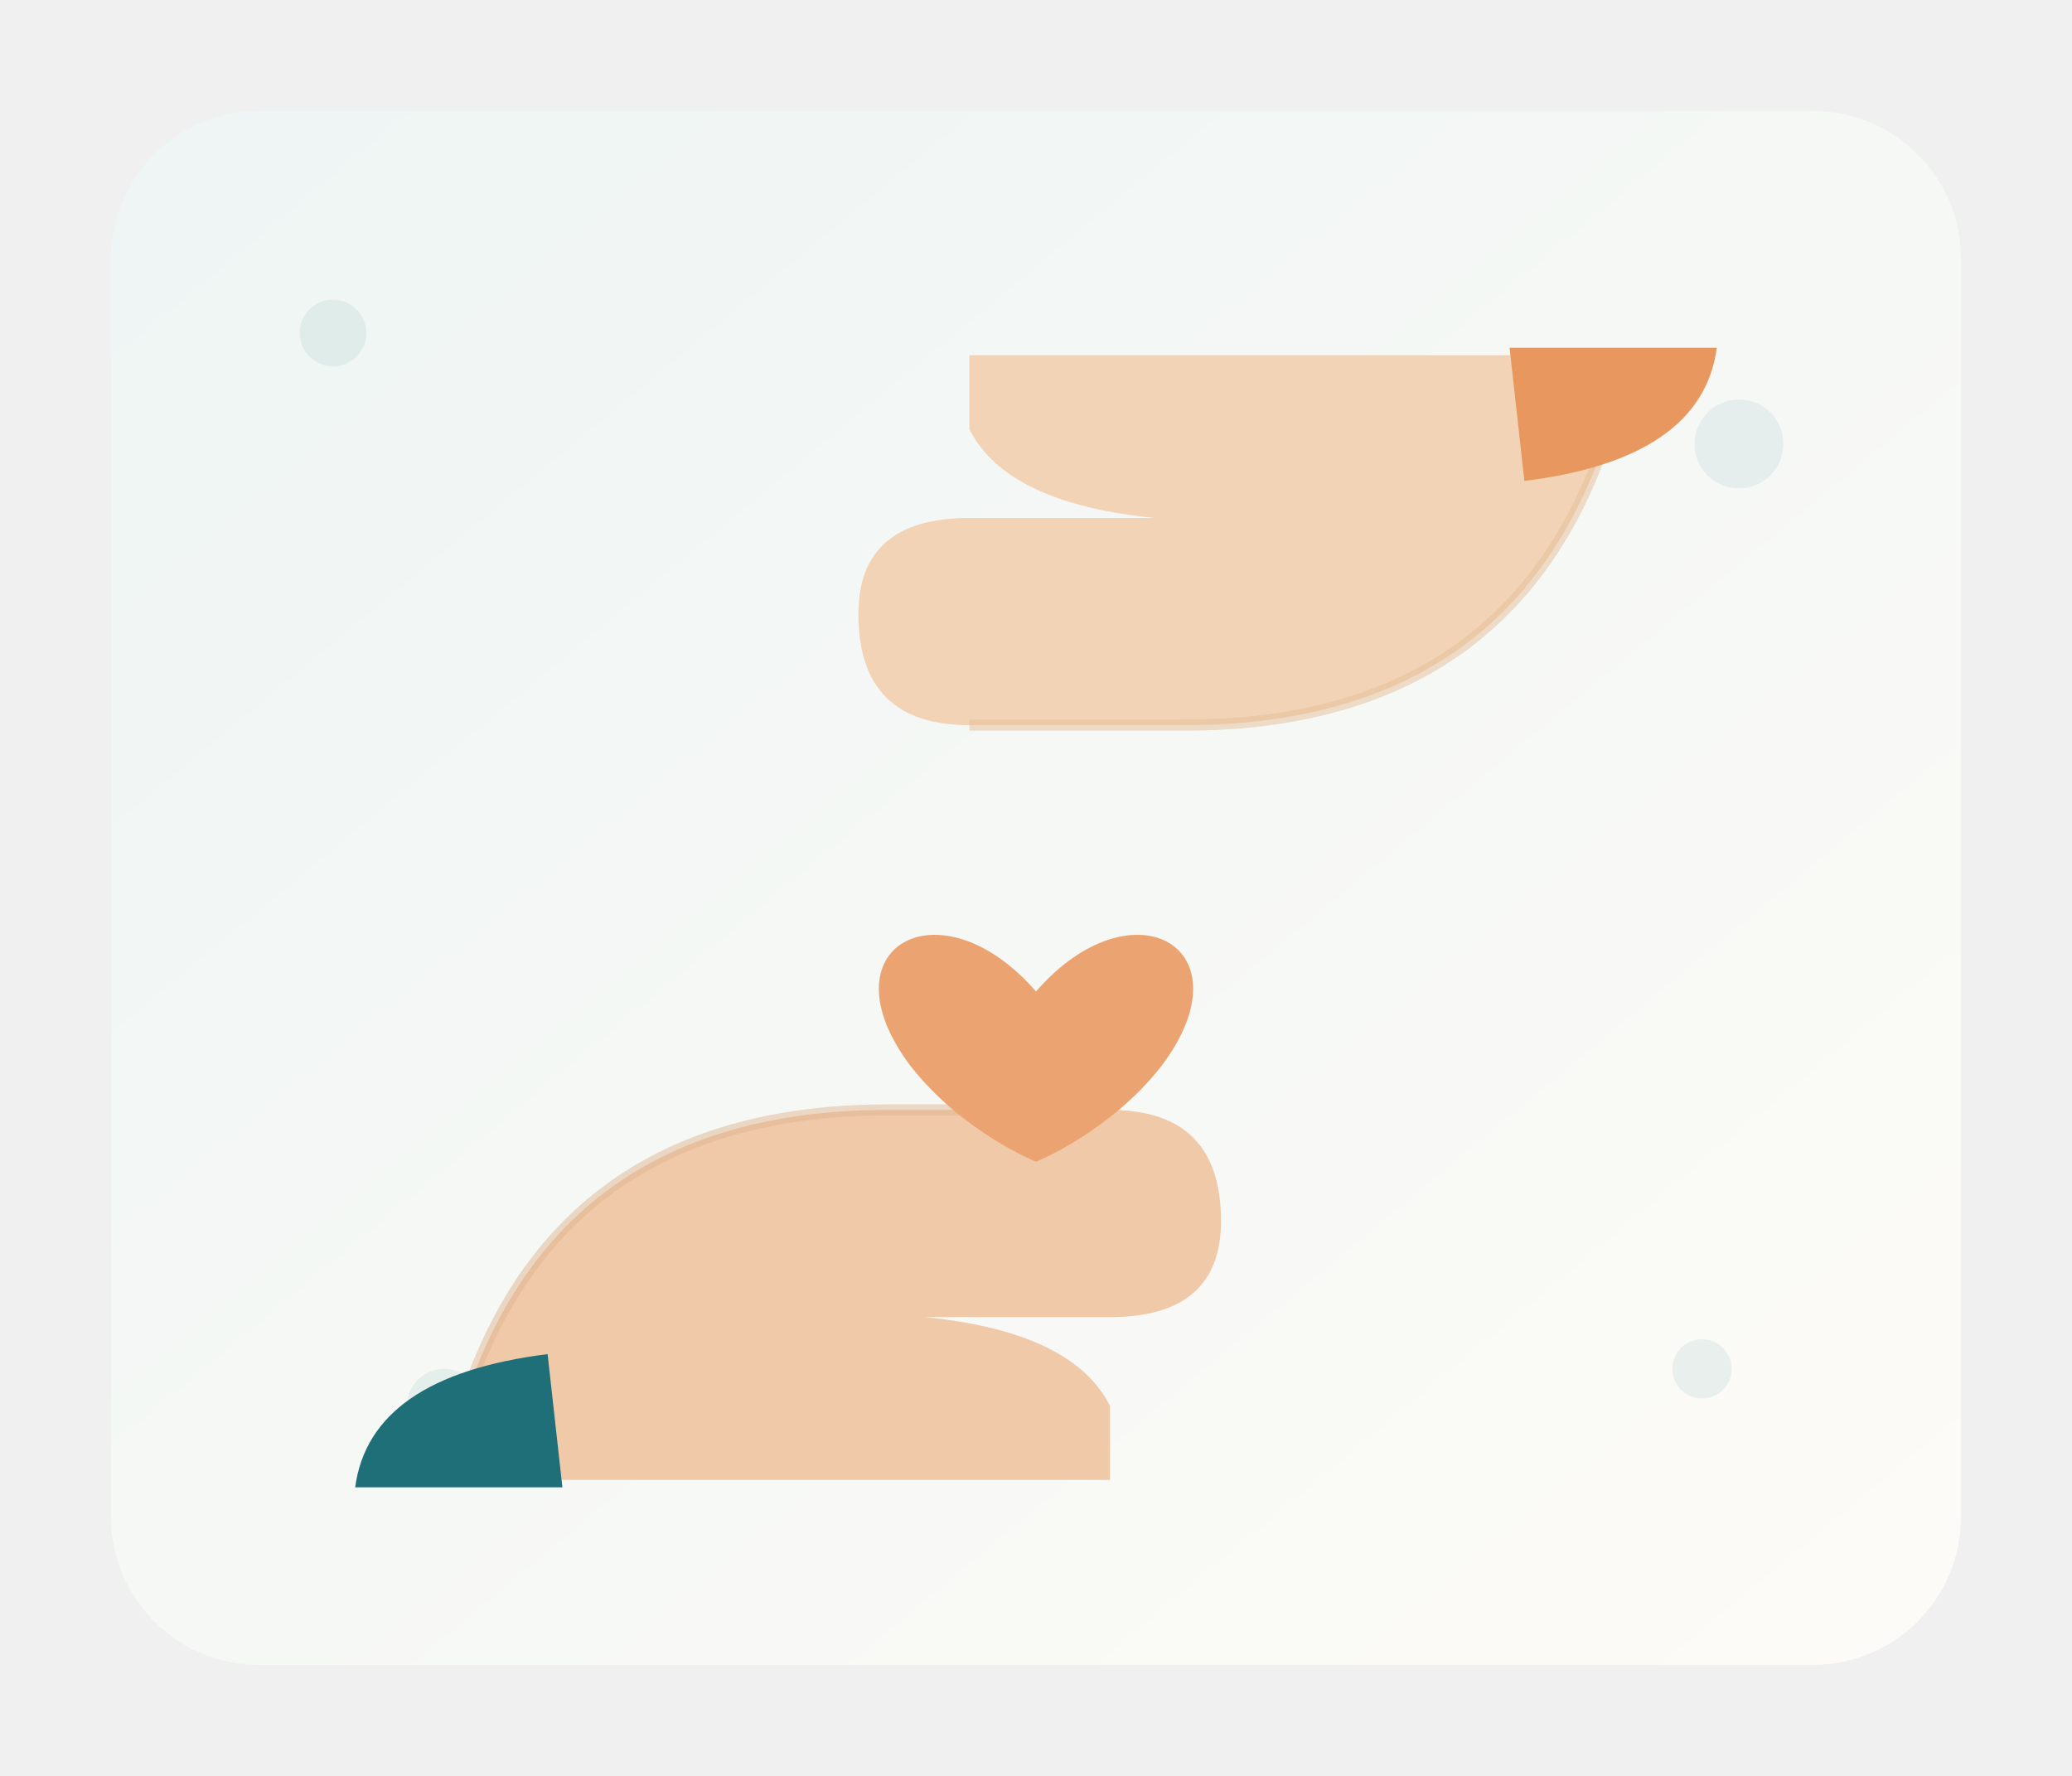
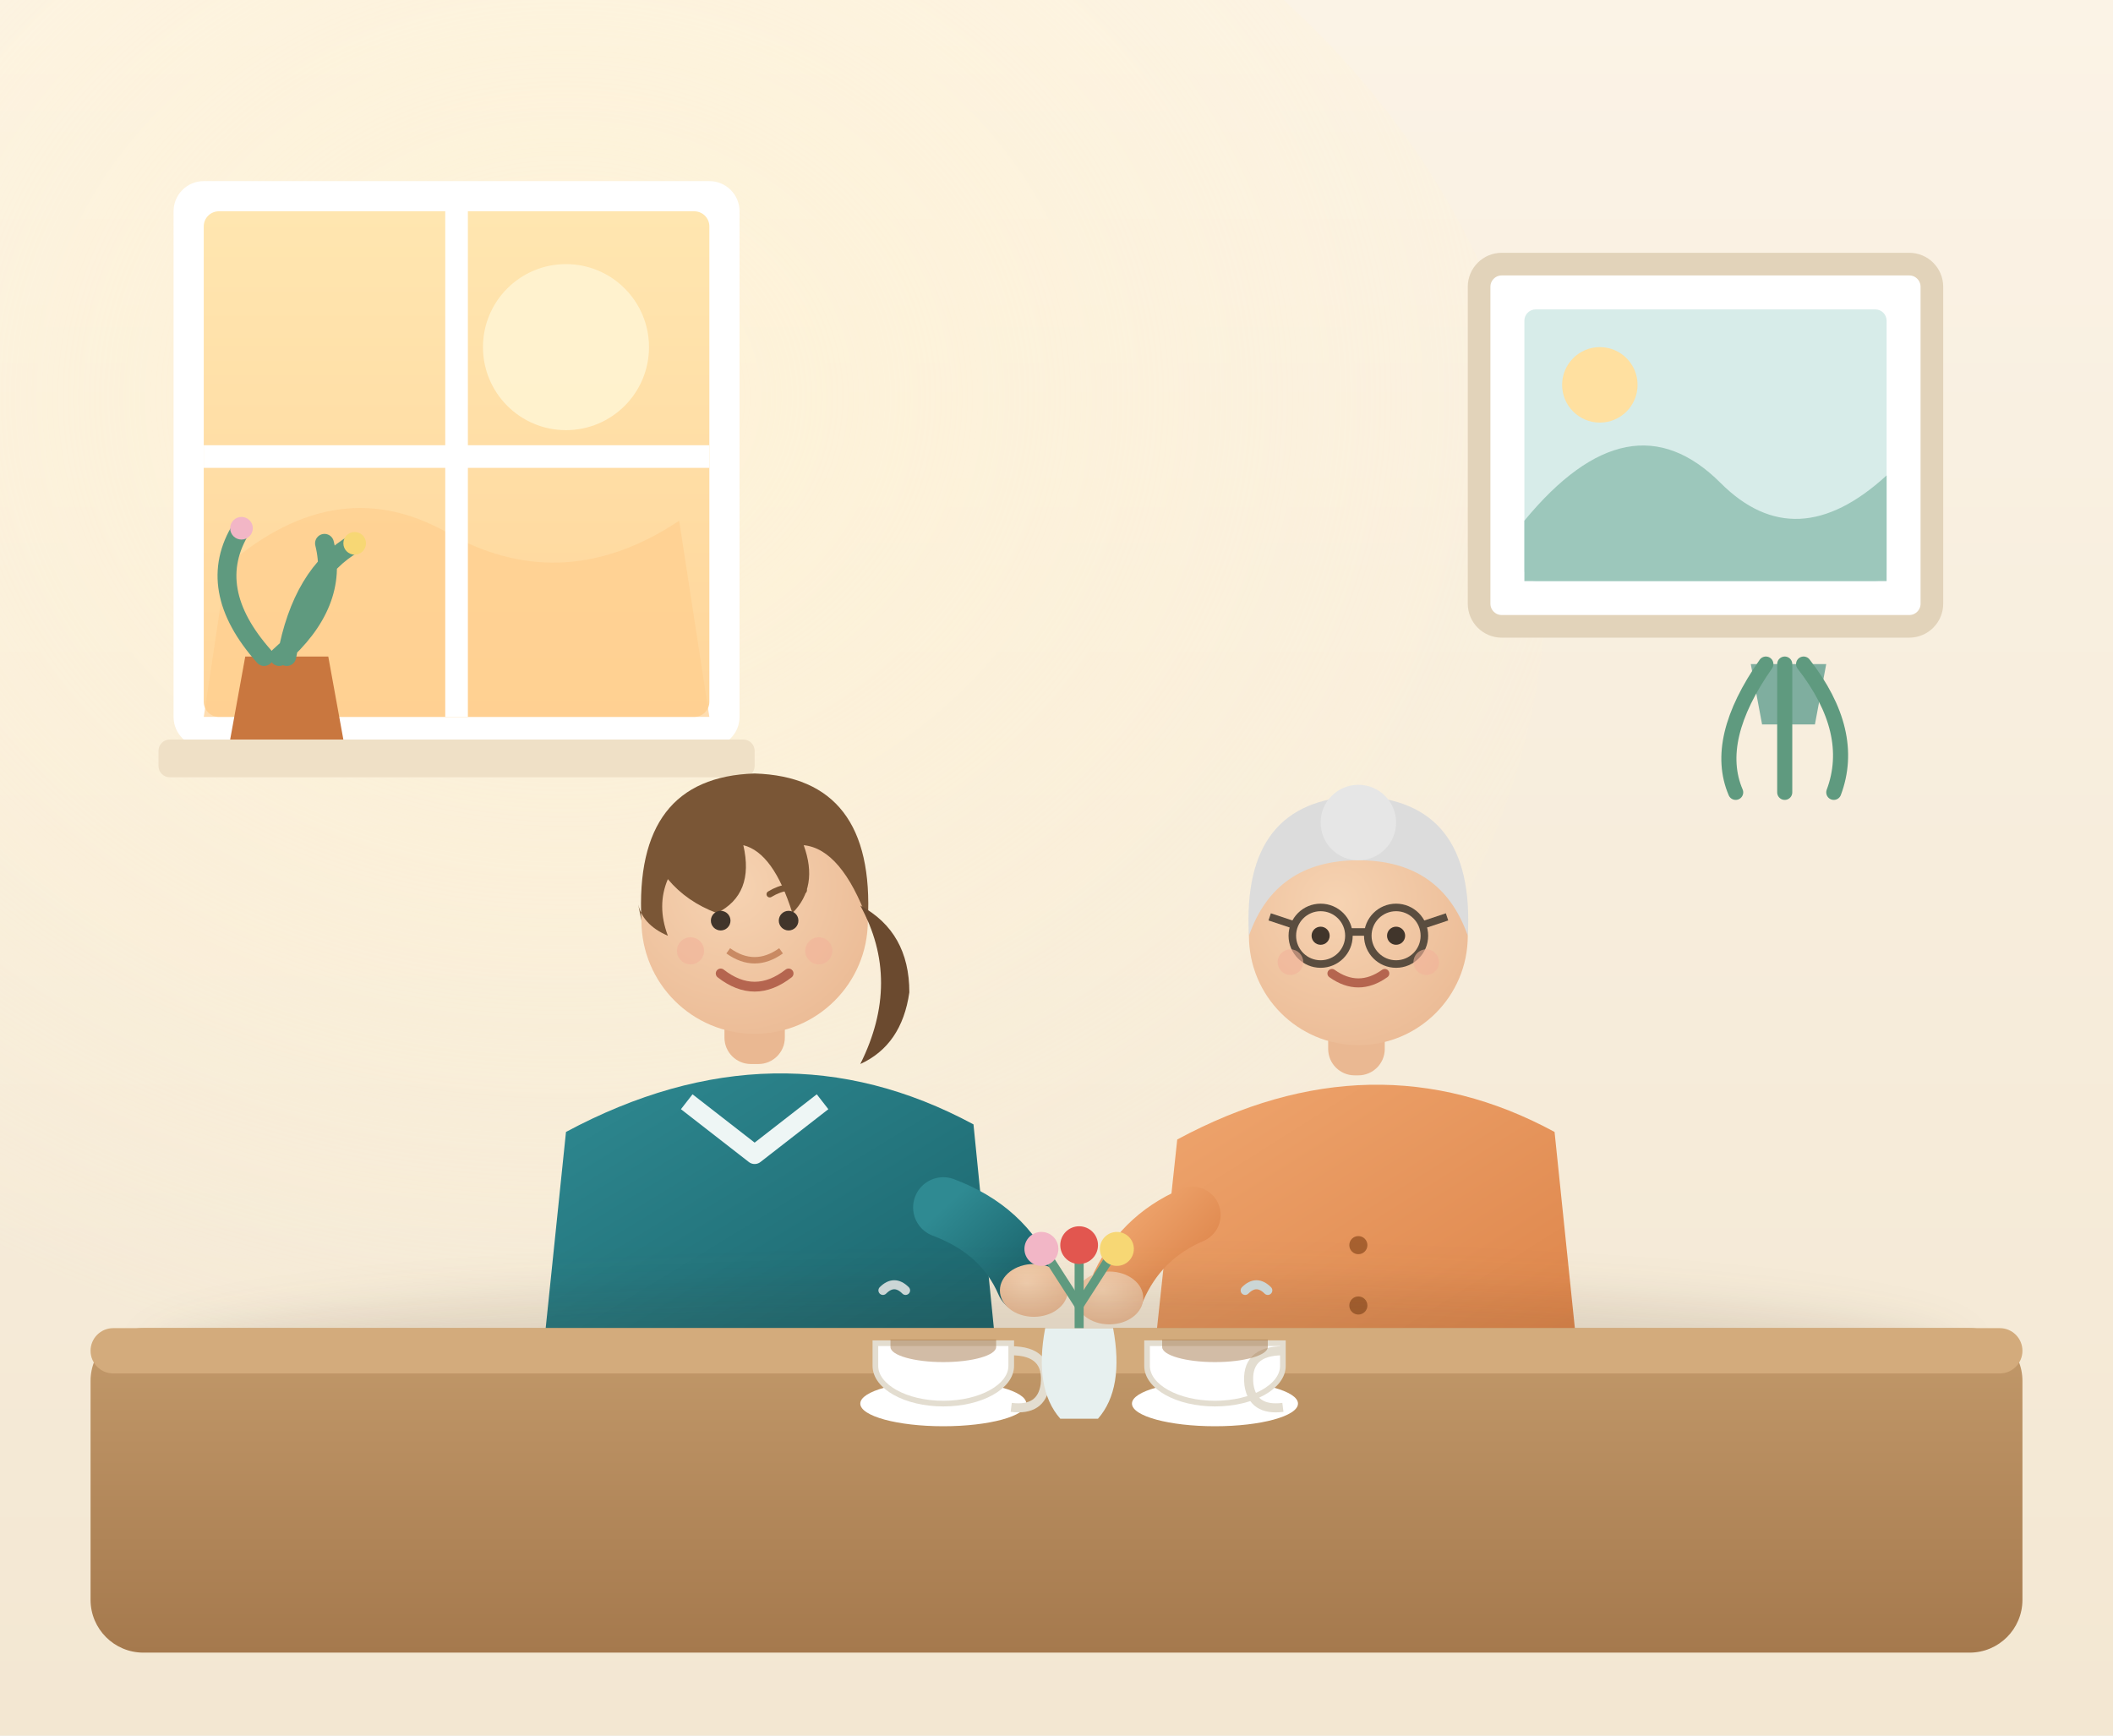
- <svg xmlns="http://www.w3.org/2000/svg" viewBox="0 0 560 480" role="img" aria-label="Zwei Hände reichen sich mit einem Herz für Vertrauen und Nähe">
+ <svg xmlns="http://www.w3.org/2000/svg" viewBox="0 0 560 460" role="img" aria-label="Betreuerin und Seniorin sitzen bei einer Tasse Tee zusammen und unterhalten sich">
  <defs>
-     <linearGradient id="bg2" x1="0" y1="0" x2="1" y2="1">
-       <stop offset="0" stop-color="#eef5f4" />
-       <stop offset="1" stop-color="#fdfbf7" />
+     <linearGradient id="u-wall" x1="0" y1="0" x2="0" y2="1">
+       <stop offset="0" stop-color="#fbf3e6" />
+       <stop offset="1" stop-color="#f3e7d2" />
    </linearGradient>
+     <linearGradient id="u-win" x1="0" y1="0" x2="0" y2="1">
+       <stop offset="0" stop-color="#ffe6b0" />
+       <stop offset="1" stop-color="#ffd59a" />
+     </linearGradient>
+     <linearGradient id="u-table" x1="0" y1="0" x2="0" y2="1">
+       <stop offset="0" stop-color="#c39a6b" />
+       <stop offset="1" stop-color="#a5794d" />
+     </linearGradient>
+     <linearGradient id="u-teal" x1="0" y1="0" x2="1" y2="1">
+       <stop offset="0" stop-color="#2f8a92" />
+       <stop offset="1" stop-color="#1a636b" />
+     </linearGradient>
+     <linearGradient id="u-terra" x1="0" y1="0" x2="1" y2="1">
+       <stop offset="0" stop-color="#efa66f" />
+       <stop offset="1" stop-color="#dd8449" />
+     </linearGradient>
+     <radialGradient id="u-skin" cx="0.4" cy="0.35" r="0.8">
+       <stop offset="0" stop-color="#f6d3b2" />
+       <stop offset="1" stop-color="#eab892" />
+     </radialGradient>
+     <radialGradient id="u-glow" cx="0.5" cy="0.4" r="0.6">
+       <stop offset="0" stop-color="#fff3d6" stop-opacity="0.9" />
+       <stop offset="1" stop-color="#fff3d6" stop-opacity="0" />
+     </radialGradient>
+     <filter id="u-soft" x="-40%" y="-40%" width="180%" height="180%">
+       <feGaussianBlur stdDeviation="6" />
+     </filter>
  </defs>
-   <rect x="30" y="30" width="500" height="420" rx="40" fill="url(#bg2)" />
-   <g fill="#1f6f78" opacity="0.08">
-     <circle cx="90" cy="90" r="9" />
-     <circle cx="470" cy="120" r="12" />
-     <circle cx="120" cy="380" r="10" />
-     <circle cx="460" cy="370" r="8" />
+   <rect x="0" y="0" width="560" height="460" fill="url(#u-wall)" />
+   <ellipse cx="150" cy="150" rx="260" ry="220" fill="url(#u-glow)" />
+   <g>
+     <rect x="46" y="48" width="150" height="150" rx="8" fill="#ffffff" />
+     <rect x="54" y="56" width="134" height="134" rx="4" fill="url(#u-win)" />
+     <circle cx="150" cy="92" r="22" fill="#fff4d2" opacity="0.9" />
+     <path d="M60 150 q30 -26 60 -8 q30 16 60 -4 L188 190 L54 190 Z" fill="#ffcf8f" opacity="0.7" />
+     <rect x="118" y="56" width="6" height="134" fill="#ffffff" />
+     <rect x="54" y="118" width="134" height="6" fill="#ffffff" />
+     <rect x="42" y="196" width="158" height="10" rx="3" fill="#efe0c6" />
+   </g>
+   <g transform="translate(70 176)">
+     <path d="M-9 20 h30 l-4 -22 h-22 Z" fill="#c9773f" />
+     <path d="M0 -2 q-16 -18 -6 -34 M6 -2 q4 -22 18 -30 M4 -2 q16 -14 12 -30" fill="none" stroke="#5f9a7f" stroke-width="5" stroke-linecap="round" />
+     <circle cx="-6" cy="-36" r="3" fill="#f2b6c6" />
+     <circle cx="24" cy="-32" r="3" fill="#f7d774" />
  </g>
  <g>
-     <path d="M120 400 Q140 300 240 300 L300 300 Q330 300 330 330 Q330 356 300 356 L250 356 Q290 360 300 380 L300 400 Z" fill="#f0c9a8" />
-     <path d="M120 400 Q140 300 240 300 L300 300" fill="none" stroke="#e0b591" stroke-width="3" opacity="0.5" />
-     <path d="M96 402 Q100 372 148 366 L152 402 Z" fill="#1f6f78" />
+     <rect x="392" y="70" width="120" height="96" rx="6" fill="#ffffff" stroke="#e2d3ba" stroke-width="6" />
+     <rect x="404" y="82" width="96" height="72" rx="3" fill="#d7ece9" />
+     <path d="M404 138 q28 -34 52 -10 q20 20 44 -2 v28 h-96 Z" fill="#9cc7bb" />
+     <circle cx="424" cy="102" r="10" fill="#ffe0a0" />
+   </g>
+   <g transform="translate(470 176)">
+     <path d="M-6 0 h20 l-3 16 h-14 Z" fill="#7fae9f" />
+     <path d="M-2 0 q-14 20 -8 34 M8 0 q14 18 8 34 M3 0 q0 24 0 34" fill="none" stroke="#5f9a7f" stroke-width="4" stroke-linecap="round" />
  </g>
  <g>
-     <path d="M440 96 Q420 196 320 196 L262 196 Q232 196 232 166 Q232 140 262 140 L312 140 Q272 136 262 116 L262 96 Z" fill="#f2d3b5" />
-     <path d="M440 96 Q420 196 320 196 L262 196" fill="none" stroke="#e3bd98" stroke-width="3" opacity="0.5" />
-     <path d="M464 94 Q460 124 412 130 L408 94 Z" fill="#e8985e" />
+     <path d="M150 300 q56 -30 108 -2 l6 60 h-120 Z" fill="url(#u-teal)" />
+     <path d="M182 292 l18 14 l18 -14" fill="none" stroke="#eef6f5" stroke-width="5" stroke-linejoin="round" />
+     <rect x="192" y="262" width="16" height="20" rx="7" fill="#eab892" />
+     <circle cx="200" cy="244" r="30" fill="url(#u-skin)" />
+     <path d="M170 244 q-2 -38 30 -39 q32 1 30 39 q-7 -19 -17 -20 q4 11 -3 18 q-5 -16 -13 -18 q3 13 -7 18 q-8 -3 -13 -9 q-3 7 0 15 q-7 -3 -8 -9 Z" fill="#7a5636" />
+     <path d="M228 240 q11 20 0 42 q11 -5 13 -19 q0 -16 -13 -23 Z" fill="#6b4a2f" />
+     <circle cx="191" cy="244" r="2.6" fill="#41352b" />
+     <circle cx="209" cy="244" r="2.6" fill="#41352b" />
+     <path d="M186 237 q5 -3 9 -1 M204 237 q5 -3 9 -1" stroke="#7a5636" stroke-width="1.7" fill="none" stroke-linecap="round" />
+     <path d="M193 252 q7 5 14 0" fill="none" stroke="#c98a63" stroke-width="1.7" />
+     <path d="M191 258 q9 7 18 0" fill="none" stroke="#b5654f" stroke-width="2.6" stroke-linecap="round" />
+     <circle cx="183" cy="252" r="3.6" fill="#f2b39a" opacity="0.6" />
+     <circle cx="217" cy="252" r="3.6" fill="#f2b39a" opacity="0.6" />
+     <path d="M250 320 q16 6 22 20" stroke="url(#u-teal)" stroke-width="16" fill="none" stroke-linecap="round" />
+     <ellipse cx="274" cy="342" rx="9" ry="7" fill="url(#u-skin)" />
  </g>
-   <g transform="translate(280 248)">
-     <path d="M0 20 C-26 -10 -58 8 -34 40 C-20 58 0 66 0 66 C0 66 20 58 34 40 C58 8 26 -10 0 20 Z" fill="#e8985e" />
-     <path d="M0 20 C-26 -10 -58 8 -34 40 C-20 58 0 66 0 66 C0 66 20 58 34 40 C58 8 26 -10 0 20 Z" fill="#ffffff" opacity="0.12" />
+   <g>
+     <path d="M312 302 q52 -28 100 -2 l6 58 h-112 Z" fill="url(#u-terra)" />
+     <circle cx="360" cy="330" r="2.4" fill="#a7602f" />
+     <circle cx="360" cy="346" r="2.4" fill="#a7602f" />
+     <rect x="352" y="266" width="15" height="19" rx="7" fill="#eab892" />
+     <circle cx="360" cy="248" r="29" fill="url(#u-skin)" />
+     <path d="M331 248 q-2 -36 29 -37 q31 1 29 37 q-7 -20 -29 -20 q-22 0 -29 20 Z" fill="#dcdcdc" />
+     <circle cx="360" cy="218" r="10" fill="#e6e6e6" />
+     <g stroke="#5a4d3f" stroke-width="2" fill="none">
+       <circle cx="350" cy="248" r="7.5" />
+       <circle cx="370" cy="248" r="7.5" />
+       <path d="M357.5 247 h5" />
+       <path d="M342.5 245 l-6 -2 M377.5 245 l6 -2" />
+     </g>
+     <circle cx="350" cy="248" r="2.4" fill="#41352b" />
+     <circle cx="370" cy="248" r="2.4" fill="#41352b" />
+     <path d="M353 258 q7 5 14 0" fill="none" stroke="#b5654f" stroke-width="2.4" stroke-linecap="round" />
+     <circle cx="342" cy="255" r="3.4" fill="#f2b39a" opacity="0.6" />
+     <circle cx="378" cy="255" r="3.4" fill="#f2b39a" opacity="0.6" />
+     <path d="M316 322 q-14 6 -20 20" stroke="url(#u-terra)" stroke-width="15" fill="none" stroke-linecap="round" />
+     <ellipse cx="294" cy="344" rx="9" ry="7" fill="url(#u-skin)" />
+   </g>
+   <ellipse cx="280" cy="360" rx="240" ry="20" fill="#3f2f1e" opacity="0.12" filter="url(#u-soft)" />
+   <rect x="24" y="352" width="512" height="86" rx="14" fill="url(#u-table)" />
+   <rect x="24" y="352" width="512" height="12" rx="6" fill="#d3ab7c" />
+   <g transform="translate(250 356)">
+     <path d="M-16 -14 q3 -3 6 0" stroke="#cbd6d6" stroke-width="2.4" fill="none" stroke-linecap="round" />
+     <ellipse cx="0" cy="16" rx="22" ry="6" fill="#ffffff" />
+     <path d="M-18 0 h36 v6 a18 10 0 0 1 -36 0 Z" fill="#ffffff" stroke="#e3ddd0" stroke-width="1.5" />
+     <path d="M18 2 q10 0 9 9 q-1 7 -9 6" fill="none" stroke="#e3ddd0" stroke-width="2.4" />
+     <path d="M-14 -1 h28 v2 a14 4 0 0 1 -28 0 Z" fill="#a5794d" opacity="0.5" />
+   </g>
+   <g transform="translate(322 356)">
+     <path d="M14 -14 q-3 -3 -6 0" stroke="#cbd6d6" stroke-width="2.4" fill="none" stroke-linecap="round" />
+     <ellipse cx="0" cy="16" rx="22" ry="6" fill="#ffffff" />
+     <path d="M-18 0 h36 v6 a18 10 0 0 1 -36 0 Z" fill="#ffffff" stroke="#e3ddd0" stroke-width="1.5" />
+     <path d="M-27 8 q-10 0 -9 9 q1 7 9 6" fill="none" stroke="#e3ddd0" stroke-width="2.4" transform="translate(45 -6)" />
+     <path d="M-14 -1 h28 v2 a14 4 0 0 1 -28 0 Z" fill="#a5794d" opacity="0.5" />
+   </g>
+   <g transform="translate(286 352)">
+     <path d="M-9 0 q-3 16 4 24 h10 q7 -8 4 -24 Z" fill="#e7f0ef" />
+     <line x1="0" y1="0" x2="0" y2="-20" stroke="#5f9a7f" stroke-width="2.4" />
+     <line x1="0" y1="-6" x2="-9" y2="-20" stroke="#5f9a7f" stroke-width="2.4" />
+     <line x1="0" y1="-6" x2="9" y2="-20" stroke="#5f9a7f" stroke-width="2.4" />
+     <circle cx="0" cy="-22" r="5" fill="#e2564f" />
+     <circle cx="-10" cy="-21" r="4.5" fill="#f2b6c6" />
+     <circle cx="10" cy="-21" r="4.5" fill="#f7d774" />
  </g>
</svg>
